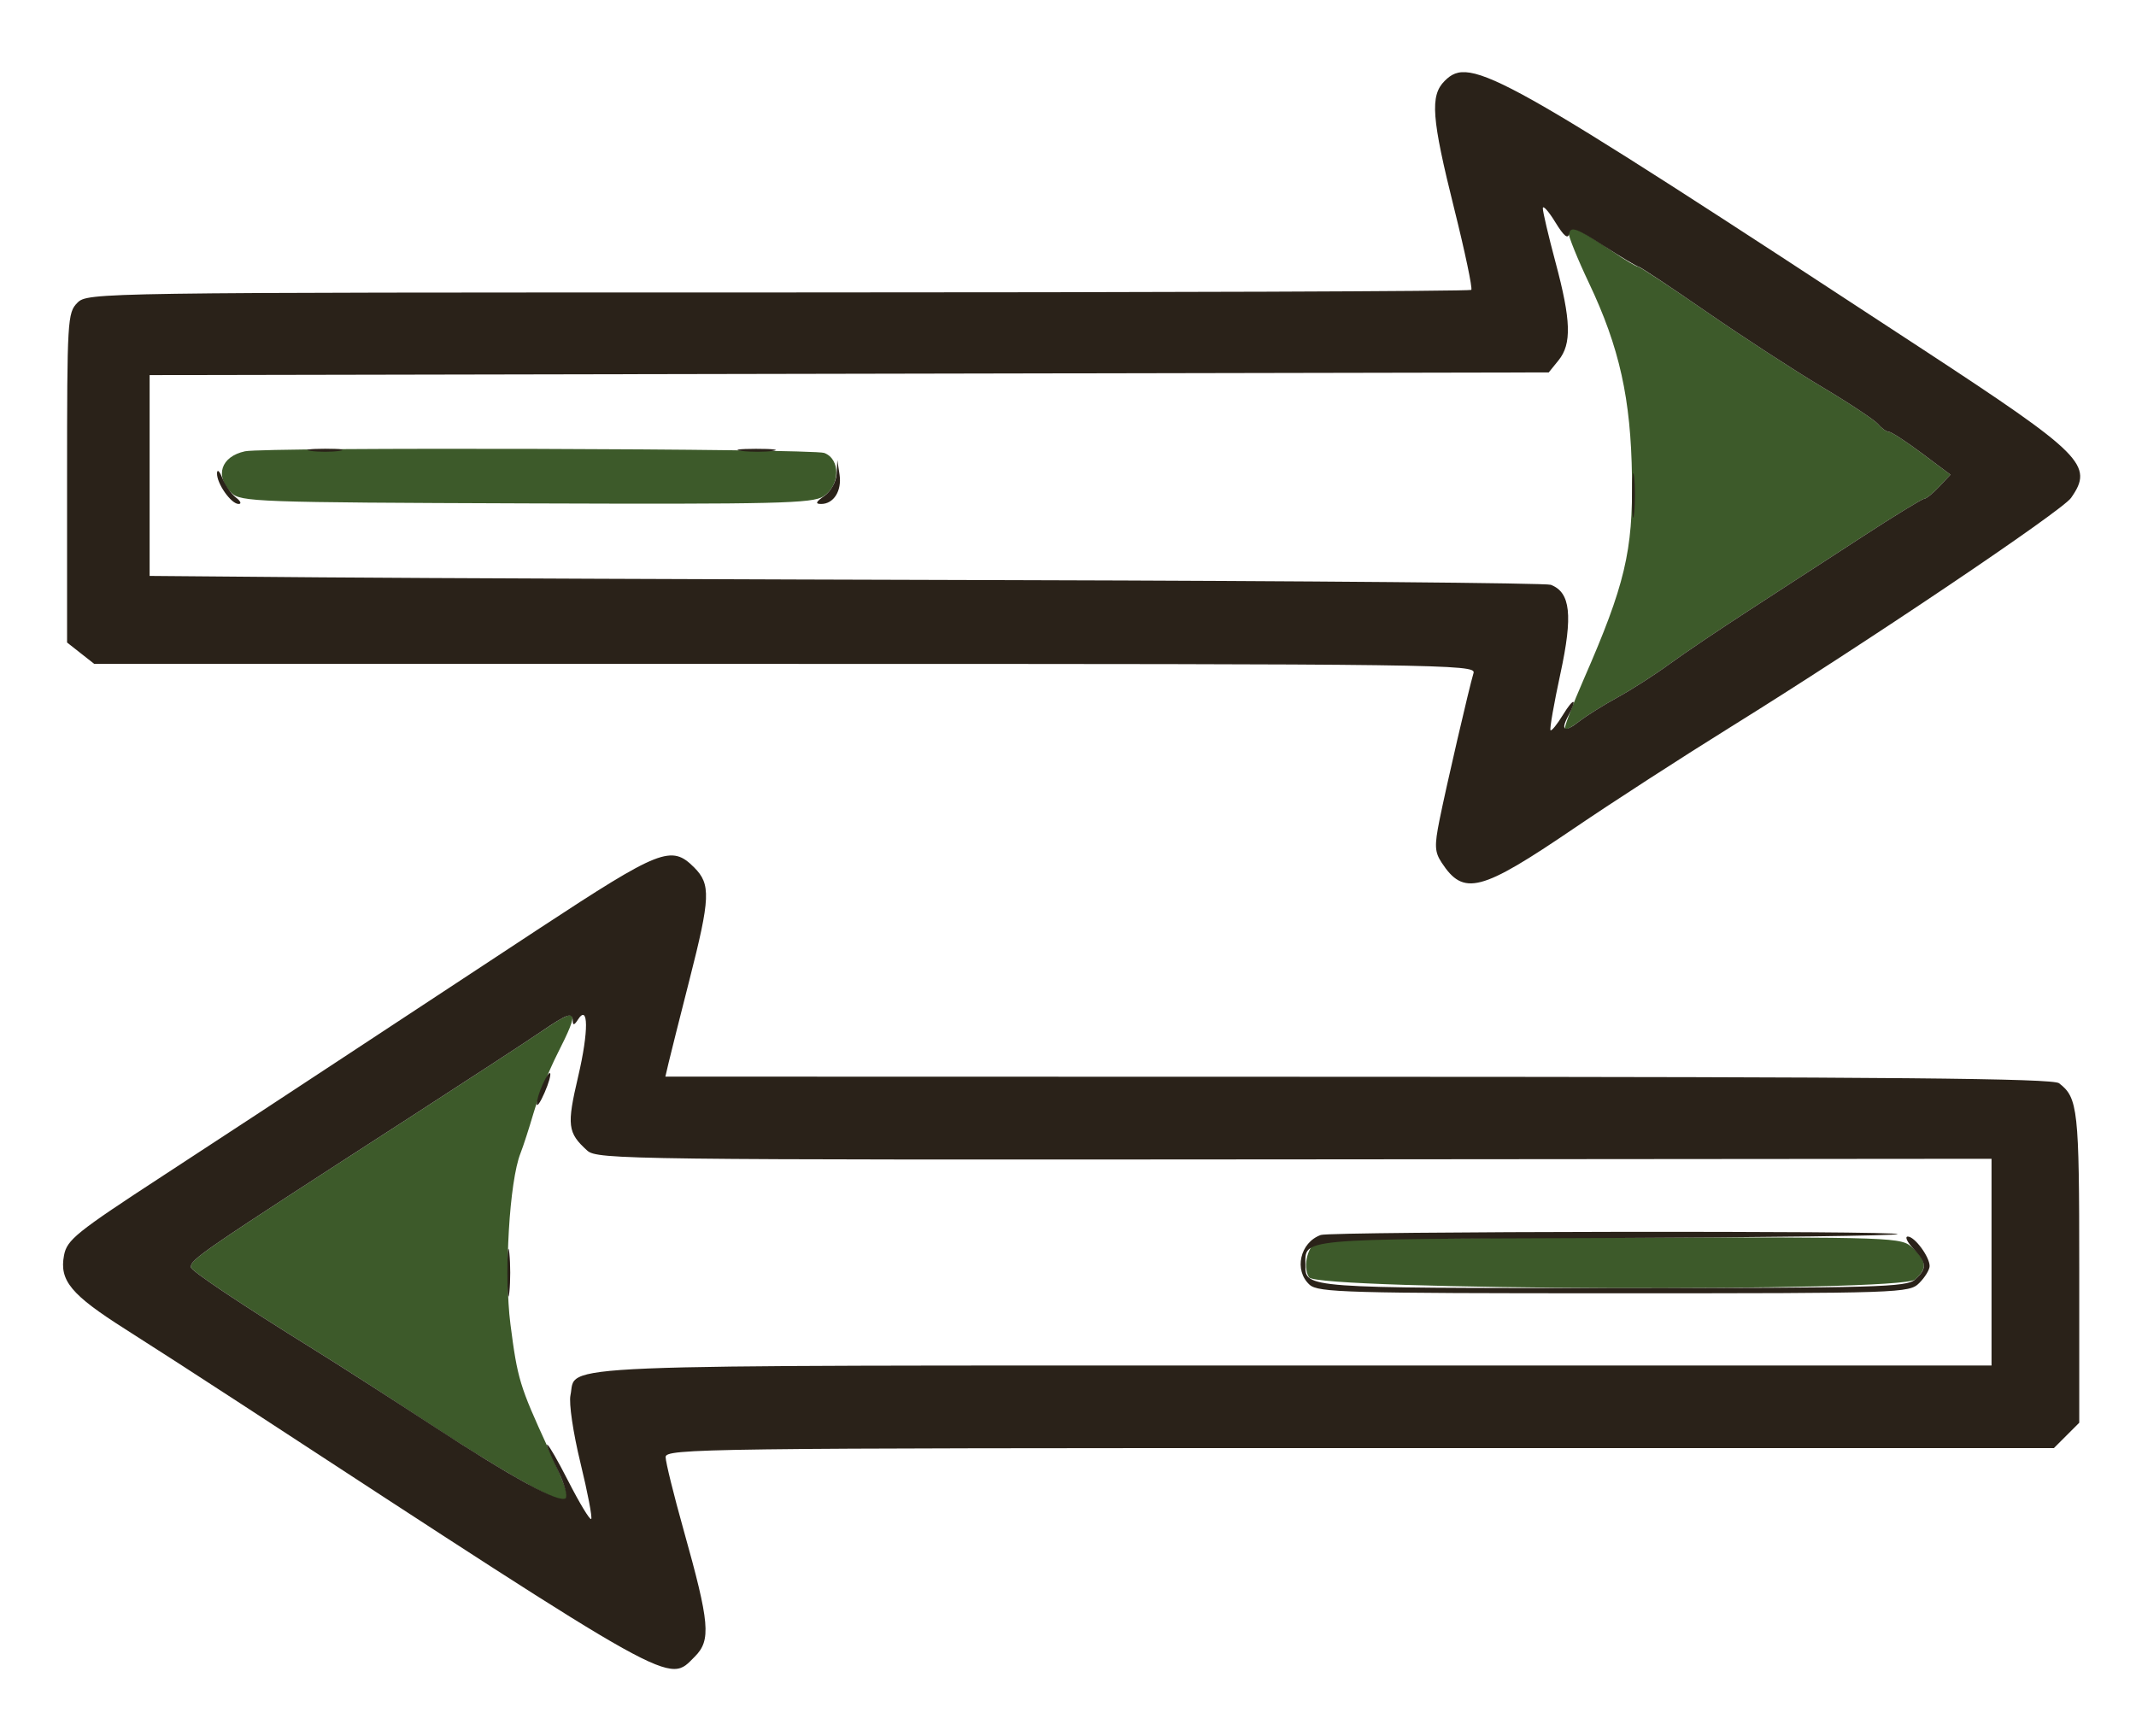
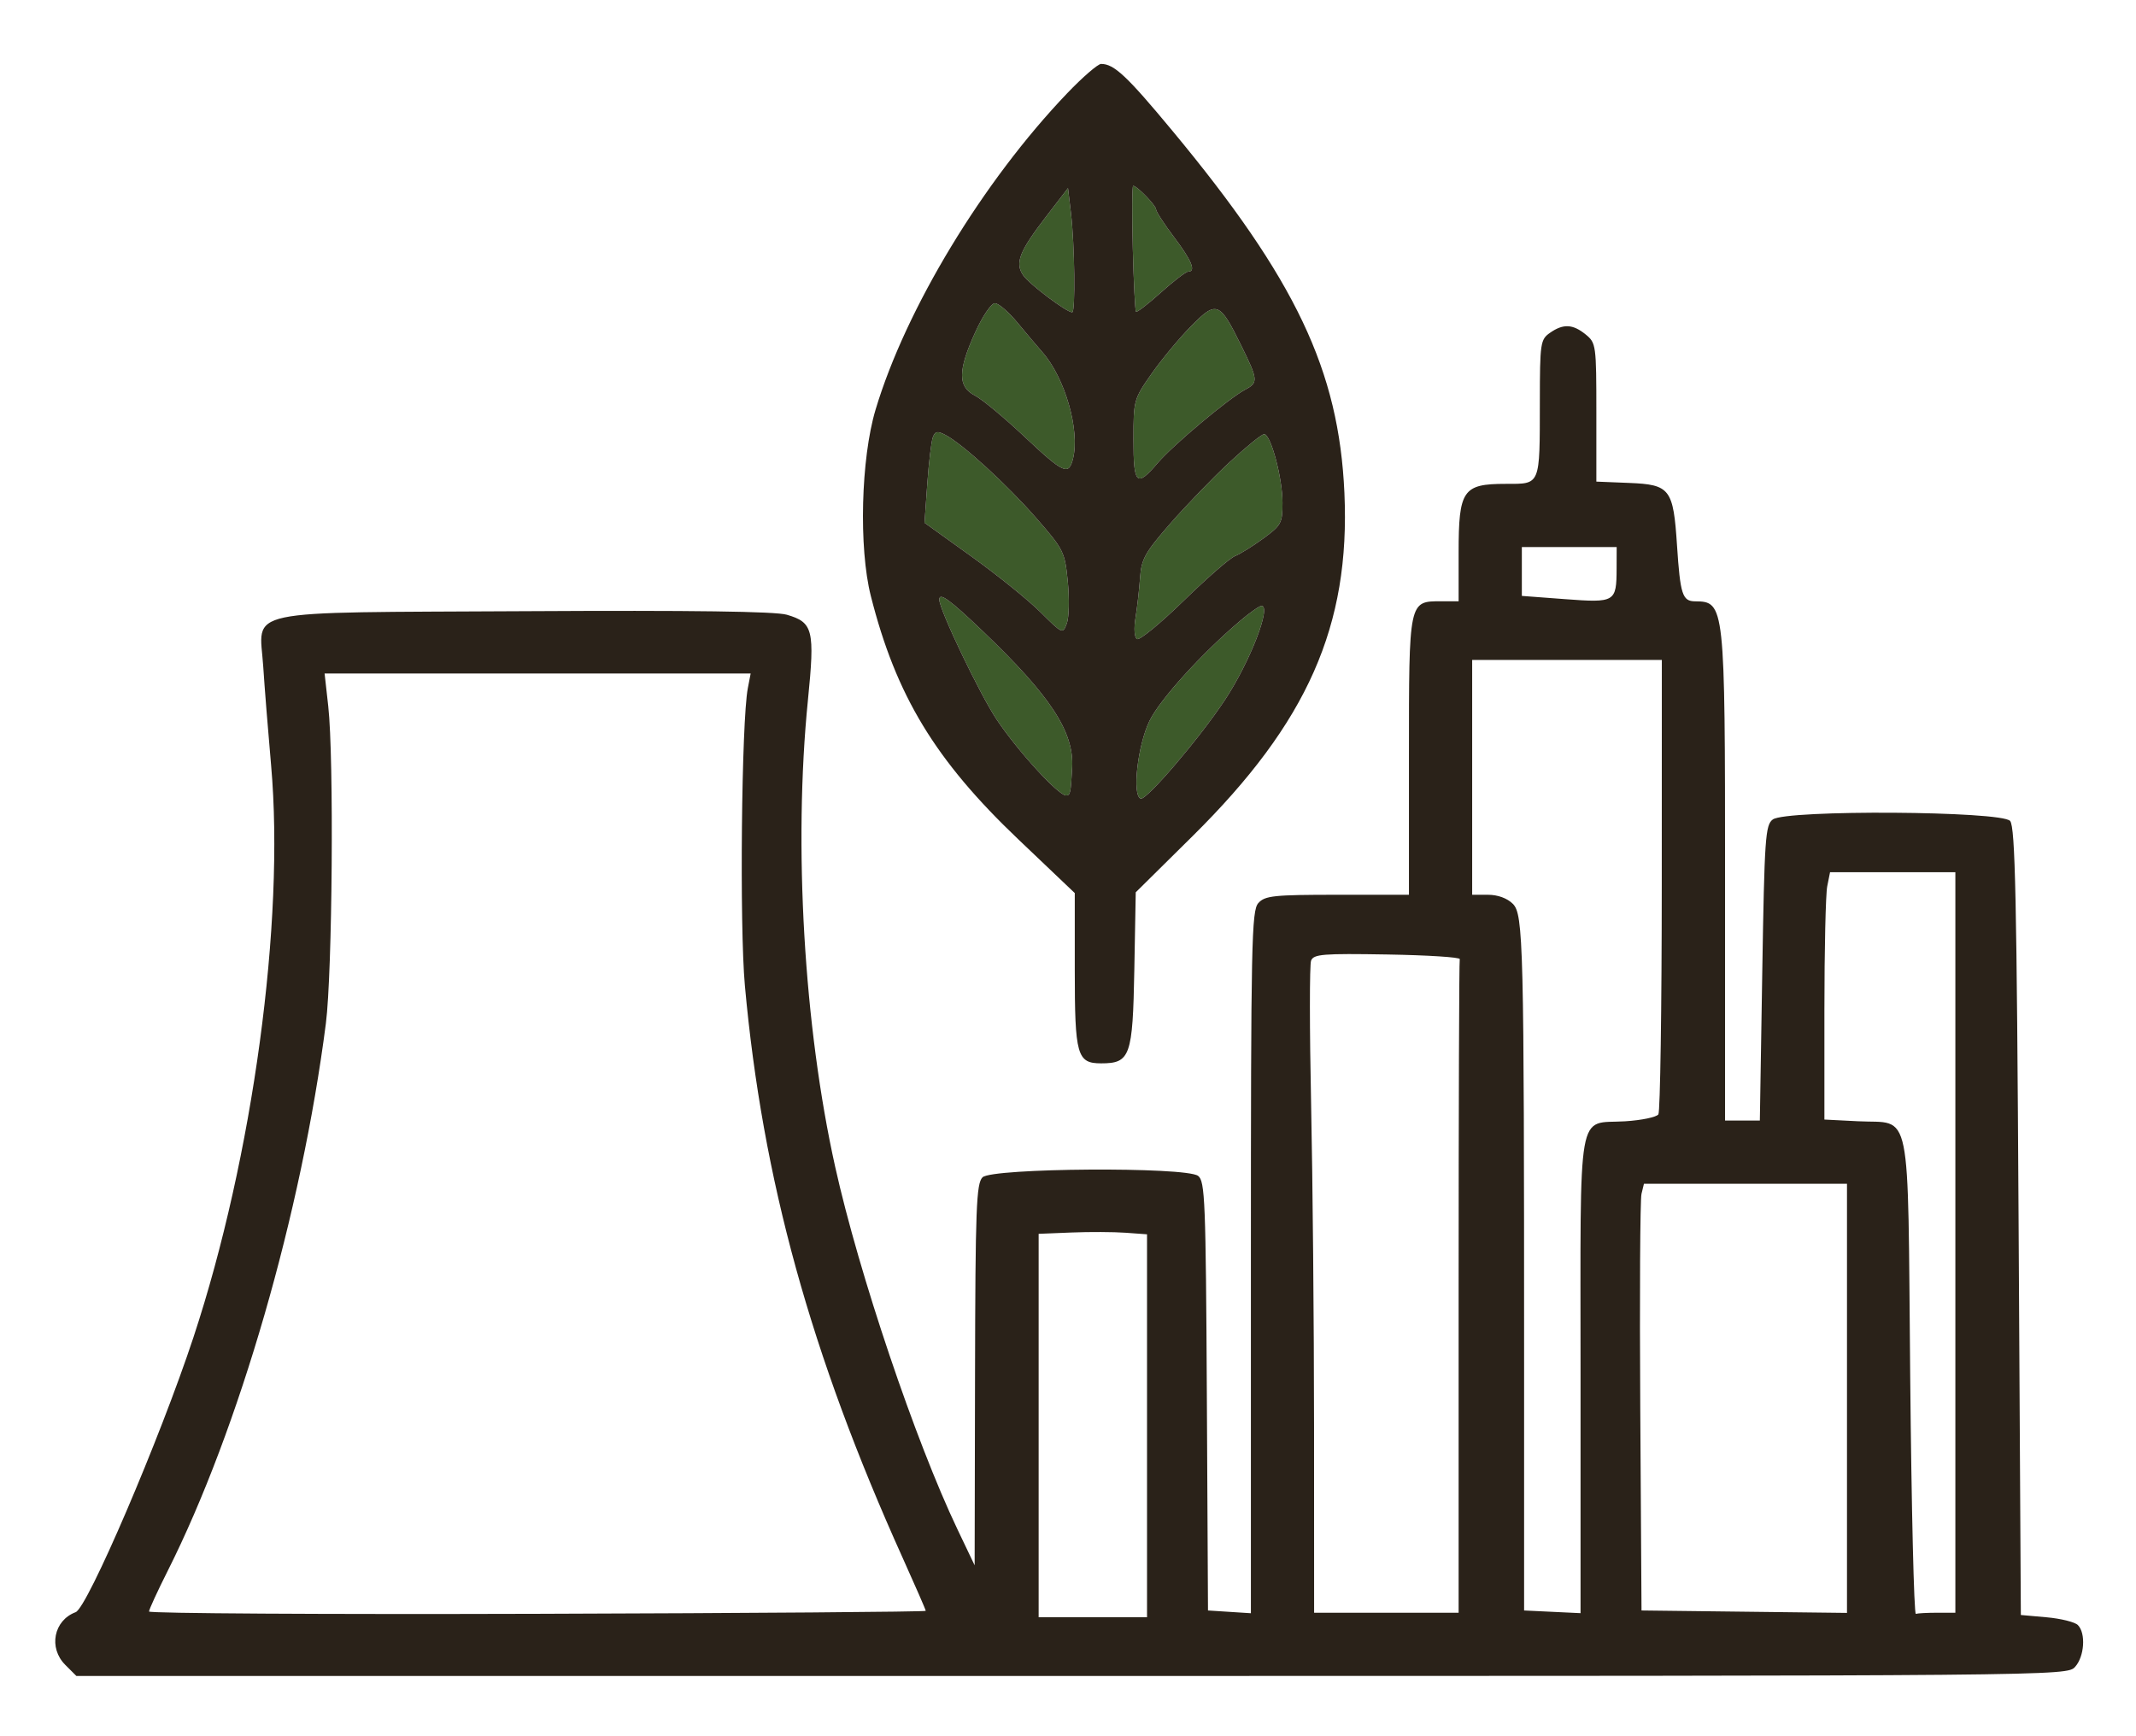
- <svg xmlns="http://www.w3.org/2000/svg" viewBox="0 0 414 333" width="48" height="39">
-   <path d="M 304 43.369 C 304 44.160, 305.784 48.564, 307.964 53.154 C 313.890 65.632, 316.103 75.601, 316.310 90.754 C 316.506 105.127, 314.931 111.749, 307.007 129.871 C 304.753 135.026, 303.086 139.419, 303.302 139.635 C 303.518 139.851, 304.784 139.171, 306.116 138.123 C 307.448 137.076, 310.779 134.988, 313.519 133.484 C 316.258 131.981, 320.750 129.100, 323.500 127.082 C 326.250 125.064, 333.225 120.353, 339 116.614 C 344.775 112.874, 354.616 106.481, 360.868 102.407 C 367.121 98.333, 372.555 95, 372.944 95 C 373.333 95, 374.640 93.948, 375.849 92.661 L 378.046 90.322 372.482 86.161 C 369.421 83.873, 366.541 82, 366.081 82 C 365.621 82, 364.703 81.347, 364.040 80.548 C 363.377 79.749, 358.484 76.502, 353.167 73.331 C 347.850 70.160, 337.785 63.613, 330.800 58.783 C 323.815 53.952, 317.821 50, 317.480 50 C 317.139 50, 314.979 48.717, 312.680 47.148 C 305.863 42.497, 304 41.686, 304 43.369 M 47.500 85.786 C 42.816 86.791, 41.571 90.571, 44.846 93.846 C 46.592 95.592, 49.706 95.703, 101.958 95.888 C 150.639 96.061, 157.507 95.898, 159.611 94.519 C 162.856 92.393, 162.940 87.303, 159.750 86.107 C 157.515 85.269, 51.327 84.966, 47.500 85.786 M 104.830 198.311 C 102.262 200.065, 91.109 207.350, 80.046 214.500 C 38.310 241.474, 37 242.371, 37 243.955 C 37 244.632, 46.707 251.119, 61 259.993 C 65.675 262.895, 75.350 269.115, 82.500 273.813 C 96.006 282.689, 106.972 289, 108.888 289 C 110.603 289, 110.290 287.829, 106.167 278.849 C 100.715 266.975, 100.295 265.590, 98.931 254.977 C 97.675 245.207, 98.732 227.269, 100.883 221.855 C 101.398 220.560, 102.544 217.025, 103.430 214 C 104.317 210.975, 106.383 205.849, 108.021 202.609 C 112.482 193.788, 112.136 193.322, 104.830 198.311 M 255.751 238.709 C 253.608 239.245, 252.338 243.727, 253.712 245.905 C 255.280 248.392, 368.448 248.810, 371.179 246.338 C 373.574 244.171, 373.476 242.796, 370.744 240.229 C 368.500 238.121, 368.208 238.110, 312.994 238.191 C 282.472 238.235, 256.713 238.468, 255.751 238.709" fill="#3d5a2a" fill-rule="evenodd" />
-   <path d="M 280 14 C 277.139 16.861, 277.461 21.163, 281.852 38.754 C 283.946 47.143, 285.436 54.231, 285.163 54.504 C 284.890 54.777, 224.442 55, 150.833 55 C 18.333 55, 16.980 55.020, 15 57 C 13.084 58.916, 13 60.333, 13 90.927 L 13 122.855 15.635 124.927 L 18.270 127 152.202 127 C 279.292 127, 286.108 127.089, 285.606 128.750 C 284.756 131.560, 280.263 150.973, 278.997 157.301 C 278.008 162.247, 278.070 163.458, 279.418 165.516 C 283.695 172.043, 286.949 171.197, 305.133 158.834 C 312.485 153.835, 326.150 144.995, 335.500 139.188 C 361.435 123.081, 399.620 97.381, 401.407 94.829 C 405.858 88.475, 403.860 86.472, 372.676 66.031 C 290.006 11.842, 284.980 9.020, 280 14 M 299.031 38.678 C 299.014 39.326, 300.124 44.051, 301.497 49.178 C 304.507 60.411, 304.649 64.977, 302.088 68.139 L 300.177 70.500 164.588 70.761 L 29 71.021 29 90.484 L 29 109.947 62.250 110.224 C 80.538 110.377, 141.271 110.621, 197.213 110.768 C 253.154 110.914, 299.667 111.319, 300.574 111.667 C 304.404 113.137, 304.885 117.561, 302.441 128.876 C 301.182 134.710, 300.318 139.651, 300.522 139.855 C 300.725 140.059, 301.815 138.712, 302.942 136.863 C 305.068 133.376, 305.821 133.598, 303.919 137.151 C 302.405 139.980, 303.270 140.362, 306.116 138.123 C 307.448 137.076, 310.779 134.988, 313.519 133.484 C 316.258 131.981, 320.750 129.100, 323.500 127.082 C 326.250 125.064, 333.225 120.353, 339 116.614 C 344.775 112.874, 354.616 106.481, 360.868 102.407 C 367.121 98.333, 372.555 95, 372.944 95 C 373.333 95, 374.640 93.948, 375.849 92.661 L 378.046 90.322 372.482 86.161 C 369.421 83.873, 366.541 82, 366.081 82 C 365.621 82, 364.703 81.347, 364.040 80.548 C 363.377 79.749, 358.484 76.502, 353.167 73.331 C 347.850 70.160, 337.785 63.613, 330.800 58.783 C 323.815 53.952, 317.867 50, 317.583 50 C 317.300 50, 314.240 48.170, 310.784 45.933 C 305.564 42.555, 304.442 42.150, 304.155 43.546 C 303.907 44.753, 303.143 44.140, 301.436 41.363 C 300.131 39.238, 299.048 38.030, 299.031 38.678 M 60.250 85.716 C 61.763 85.945, 64.237 85.945, 65.750 85.716 C 67.263 85.487, 66.025 85.300, 63 85.300 C 59.975 85.300, 58.737 85.487, 60.250 85.716 M 143.768 85.725 C 145.565 85.947, 148.265 85.943, 149.768 85.715 C 151.271 85.486, 149.800 85.304, 146.500 85.310 C 143.200 85.315, 141.971 85.502, 143.768 85.725 M 162.150 90.193 C 162.065 91.717, 161.035 93.562, 159.777 94.443 C 158.110 95.611, 157.955 96, 159.155 96 C 161.590 96, 163.193 93.443, 162.722 90.310 L 162.300 87.500 162.150 90.193 M 316.328 94.500 C 316.333 98.350, 316.513 99.802, 316.730 97.728 C 316.946 95.653, 316.943 92.503, 316.722 90.728 C 316.501 88.952, 316.324 90.650, 316.328 94.500 M 42.063 90.027 C 41.981 92.004, 44.781 96, 46.248 96 C 46.872 96, 46.638 95.438, 45.729 94.750 C 44.820 94.063, 43.637 92.375, 43.101 91 C 42.565 89.625, 42.098 89.187, 42.063 90.027 M 104.587 178.250 C 92.651 186.088, 75.599 197.310, 66.693 203.188 C 57.787 209.066, 42.069 219.375, 31.766 226.097 C 14.717 237.218, 12.975 238.619, 12.403 241.663 C 11.488 246.544, 13.764 249.277, 24.324 255.976 C 29.371 259.177, 39.350 265.617, 46.500 270.287 C 131.991 326.123, 129.408 324.683, 134.665 319.426 C 137.857 316.234, 137.567 312.955, 132.492 294.869 C 130.583 288.066, 129.016 281.712, 129.011 280.750 C 129.001 279.092, 136.070 279, 263.545 279 L 398.091 279 400.545 276.545 L 403 274.091 403 243.980 C 403 213.328, 402.756 211.099, 399.087 208.282 C 397.858 207.339, 367.201 207.056, 263.231 207.032 L 128.962 207 129.606 204.250 C 129.960 202.738, 131.769 195.545, 133.625 188.266 C 137.690 172.325, 137.801 169.710, 134.545 166.455 C 130.127 162.036, 128.009 162.870, 104.587 178.250 M 104.830 198.311 C 102.262 200.065, 91.109 207.350, 80.046 214.500 C 38.310 241.474, 37 242.371, 37 243.955 C 37 244.632, 46.715 251.125, 61 259.992 C 65.675 262.895, 75.800 269.389, 83.500 274.424 C 99.336 284.779, 108.530 289.803, 109.629 288.704 C 110.041 288.293, 109.392 285.929, 108.189 283.451 C 104.392 275.637, 105.918 277.144, 110.114 285.353 C 112.321 289.672, 114.333 293, 114.584 292.749 C 114.835 292.498, 113.901 287.615, 112.509 281.897 C 111.079 276.021, 110.235 270.305, 110.568 268.751 C 111.885 262.620, 102.624 263, 250.723 263 L 386 263 386 242.964 L 386 222.927 250.915 223.041 C 121.693 223.150, 115.742 223.076, 113.822 221.339 C 110.004 217.883, 109.830 216.470, 112.061 206.969 C 114.124 198.181, 114.074 192.687, 111.962 196.028 C 111.332 197.024, 111.026 197.096, 111.015 196.250 C 110.993 194.435, 110.042 194.752, 104.830 198.311 M 105.162 208.543 C 104.523 209.946, 104.018 211.635, 104.039 212.297 C 104.061 212.959, 104.743 211.969, 105.554 210.099 C 107.263 206.161, 106.902 204.726, 105.162 208.543 M 256 237.694 C 251.963 239.137, 250.745 244.554, 253.829 247.345 C 255.486 248.844, 261.034 249, 312.829 249 C 368.667 249, 370.047 248.953, 372 247 C 373.100 245.900, 374 244.425, 374 243.723 C 374 241.916, 371.104 238, 369.769 238 C 369.154 238, 369.630 239.042, 370.826 240.314 C 373.472 243.132, 373.537 244.204, 371.188 246.330 C 369.553 247.809, 363.803 247.971, 312.537 247.983 C 253.076 247.996, 252.984 247.989, 253.015 243.628 C 253.054 238.282, 250.498 238.517, 311.096 238.284 C 341.988 238.166, 367.505 237.828, 367.799 237.534 C 368.498 236.836, 257.960 236.993, 256 237.694 M 98.336 245 C 98.336 249.125, 98.513 250.813, 98.728 248.750 C 98.944 246.688, 98.944 243.313, 98.728 241.250 C 98.513 239.188, 98.336 240.875, 98.336 245" fill="#2a2219" fill-rule="evenodd" />
+ <svg xmlns="http://www.w3.org/2000/svg" viewBox="0 0 473 380" width="48" height="39">
+   <path d="M 250.847 52.749 C 251.038 60.312, 251.358 66.670, 251.558 66.878 C 251.758 67.085, 254.238 65.173, 257.069 62.628 C 259.900 60.082, 262.618 58, 263.108 58 C 264.904 58, 263.908 55.560, 260 50.384 C 257.800 47.470, 256 44.695, 256 44.217 C 256 43.356, 251.772 39.001, 250.936 38.999 C 250.696 38.999, 250.656 45.187, 250.847 52.749 M 231.758 45.663 C 225.676 53.569, 224.687 56.108, 226.615 58.861 C 228 60.839, 236.188 67, 237.430 67 C 238.175 67, 237.985 52.046, 237.151 45 L 236.500 39.500 231.758 45.663 M 215.937 71.478 C 212.095 79.952, 212.079 83.473, 215.876 85.436 C 217.458 86.254, 222.359 90.316, 226.766 94.462 C 235.561 102.736, 236.652 103.234, 237.610 99.416 C 239.181 93.160, 235.849 81.547, 230.854 75.864 C 229.712 74.564, 227.198 71.588, 225.268 69.250 C 223.338 66.912, 221.110 65, 220.317 65 C 219.511 65, 217.578 67.859, 215.937 71.478 M 263.746 70.090 C 261.132 72.748, 257.194 77.489, 254.996 80.627 C 251.067 86.236, 251 86.479, 251 95.166 C 251 105.216, 251.677 105.871, 256.377 100.368 C 259.749 96.421, 272.127 86.040, 275.750 84.121 C 278.656 82.582, 278.602 81.968, 274.890 74.428 C 270.050 64.596, 269.400 64.343, 263.746 70.090 M 206.579 94.654 C 206.238 95.543, 205.682 100.173, 205.343 104.943 L 204.728 113.615 215.093 121.058 C 220.794 125.151, 227.682 130.708, 230.399 133.406 C 235.302 138.274, 235.347 138.294, 236.239 135.906 C 236.733 134.583, 236.832 130.420, 236.458 126.655 C 235.801 120.038, 235.566 119.567, 229.460 112.565 C 222.994 105.151, 213.192 96.183, 209.350 94.166 C 207.601 93.247, 207.084 93.339, 206.579 94.654 M 272.230 100.250 C 268.534 103.688, 262.648 109.782, 259.149 113.793 C 253.546 120.216, 252.748 121.647, 252.456 125.793 C 252.274 128.382, 251.824 132.356, 251.455 134.624 C 251.061 137.049, 251.196 139.003, 251.783 139.366 C 252.333 139.706, 256.987 135.886, 262.125 130.878 C 267.263 125.870, 272.375 121.419, 273.484 120.986 C 274.593 120.553, 277.413 118.801, 279.750 117.093 C 283.731 114.184, 284 113.683, 284 109.175 C 284 103.676, 281.409 94, 279.936 94 C 279.393 94, 275.926 96.813, 272.230 100.250 M 208 130.629 C 208 132.866, 216.996 151.665, 220.740 157.248 C 225.378 164.168, 234.368 174, 236.055 174 C 237.014 174, 237.115 173.539, 237.423 167.750 C 237.840 159.936, 232.614 151.962, 217.760 137.750 C 210.330 130.641, 208 128.941, 208 130.629 M 274.690 135.276 C 266.151 142.501, 256.820 152.794, 254.543 157.500 C 251.909 162.946, 250.657 174.047, 252.603 174.699 C 253.871 175.124, 265.726 161.230, 271.266 152.826 C 276.815 144.407, 281.644 131.953, 279.329 132.026 C 278.873 132.041, 276.785 133.503, 274.690 135.276" fill="#3d5a2a" fill-rule="evenodd" />
+   <path d="M 236.334 18.484 C 217.663 38.001, 200.588 66.194, 193.885 88.575 C 190.641 99.406, 190.139 119.158, 192.836 129.825 C 198.418 151.898, 207.093 166.209, 225.520 183.746 L 238 195.623 238 212.620 C 238 231.576, 238.496 233.333, 243.846 233.333 C 250.284 233.333, 250.837 231.771, 251.187 212.630 L 251.500 195.456 264.118 182.978 C 289.546 157.831, 299.021 136.412, 297.711 107.032 C 296.501 79.870, 286.924 59.706, 259.599 26.784 C 249.534 14.656, 246.701 12, 243.834 12 C 243.121 12, 239.746 14.918, 236.334 18.484 M 250.847 52.749 C 251.038 60.312, 251.358 66.670, 251.558 66.878 C 251.758 67.085, 254.238 65.173, 257.069 62.628 C 259.900 60.082, 262.618 58, 263.108 58 C 264.904 58, 263.908 55.560, 260 50.384 C 257.800 47.470, 256 44.695, 256 44.217 C 256 43.356, 251.772 39.001, 250.936 38.999 C 250.696 38.999, 250.656 45.187, 250.847 52.749 M 231.758 45.663 C 225.676 53.569, 224.687 56.108, 226.615 58.861 C 228 60.839, 236.188 67, 237.430 67 C 238.175 67, 237.985 52.046, 237.151 45 L 236.500 39.500 231.758 45.663 M 215.937 71.478 C 212.095 79.952, 212.079 83.473, 215.876 85.436 C 217.458 86.254, 222.359 90.316, 226.766 94.462 C 235.561 102.736, 236.652 103.234, 237.610 99.416 C 239.181 93.160, 235.849 81.547, 230.854 75.864 C 229.712 74.564, 227.198 71.588, 225.268 69.250 C 223.338 66.912, 221.110 65, 220.317 65 C 219.511 65, 217.578 67.859, 215.937 71.478 M 263.746 70.090 C 261.132 72.748, 257.194 77.489, 254.996 80.627 C 251.067 86.236, 251 86.479, 251 95.166 C 251 105.216, 251.677 105.871, 256.377 100.368 C 259.749 96.421, 272.127 86.040, 275.750 84.121 C 278.656 82.582, 278.602 81.968, 274.890 74.428 C 270.050 64.596, 269.400 64.343, 263.746 70.090 M 343.223 71.557 C 341.111 73.036, 340.999 73.798, 340.986 86.807 C 340.968 105.558, 341.200 105, 333.422 105 C 323.934 105, 323 106.361, 323 120.189 L 323 131 319.155 131 C 311.943 131, 312 130.728, 312 165.329 L 312 196 296.155 196 C 282.075 196, 280.126 196.204, 278.655 197.829 C 277.145 199.497, 277 206.462, 277 277.384 L 277 355.110 272.250 354.805 L 267.500 354.500 267.247 307 C 267.017 263.760, 266.843 259.388, 265.306 258.250 C 262.542 256.203, 219.651 256.492, 217.571 258.571 C 216.195 259.947, 215.989 265.387, 215.913 302.321 L 215.826 344.500 212.009 336.500 C 202.737 317.067, 190.215 279.943, 184.948 256.267 C 178.023 225.136, 175.681 185.089, 178.905 152.933 C 180.470 137.335, 180.062 135.681, 174.234 133.982 C 171.686 133.239, 153.295 132.990, 116.354 133.197 C 52.241 133.556, 57.456 132.451, 58.294 145.500 C 58.576 149.900, 59.360 159.736, 60.036 167.358 C 63.097 201.890, 56.007 254.107, 42.840 294 C 35.428 316.456, 19.386 353.889, 16.752 354.875 C 11.886 356.696, 10.688 362.779, 14.455 366.545 L 16.909 369 237.300 369 C 456.891 369, 457.697 368.993, 459.512 366.987 C 461.585 364.697, 461.927 359.527, 460.125 357.725 C 459.461 357.061, 456.348 356.288, 453.209 356.009 L 447.500 355.500 447 268.403 C 446.588 196.601, 446.259 181.016, 445.128 179.653 C 443.285 177.434, 395.570 177.131, 392.577 179.320 C 390.919 180.532, 390.727 183.326, 390.237 213.320 L 389.704 246 385.852 246 L 382 246 382 192.065 C 382 131.649, 381.936 131.062, 375.357 131.015 C 372.555 130.995, 372.076 129.509, 371.361 118.615 C 370.539 106.088, 369.828 105.161, 360.756 104.794 L 353.500 104.500 353.500 89.169 C 353.500 74.267, 353.434 73.785, 351.139 71.919 C 348.278 69.593, 346.164 69.496, 343.223 71.557 M 206.579 94.654 C 206.238 95.543, 205.682 100.173, 205.343 104.943 L 204.728 113.615 215.093 121.058 C 220.794 125.151, 227.682 130.708, 230.399 133.406 C 235.302 138.274, 235.347 138.294, 236.239 135.906 C 236.733 134.583, 236.832 130.420, 236.458 126.655 C 235.801 120.038, 235.566 119.567, 229.460 112.565 C 222.994 105.151, 213.192 96.183, 209.350 94.166 C 207.601 93.247, 207.084 93.339, 206.579 94.654 M 272.230 100.250 C 268.534 103.688, 262.648 109.782, 259.149 113.793 C 253.546 120.216, 252.748 121.647, 252.456 125.793 C 252.274 128.382, 251.824 132.356, 251.455 134.624 C 251.061 137.049, 251.196 139.003, 251.783 139.366 C 252.333 139.706, 256.987 135.886, 262.125 130.878 C 267.263 125.870, 272.375 121.419, 273.484 120.986 C 274.593 120.553, 277.413 118.801, 279.750 117.093 C 283.731 114.184, 284 113.683, 284 109.175 C 284 103.676, 281.409 94, 279.936 94 C 279.393 94, 275.926 96.813, 272.230 100.250 M 337 124.407 L 337 129.813 346.612 130.534 C 357.668 131.363, 357.961 131.188, 357.985 123.750 L 358 119 347.500 119 L 337 119 337 124.407 M 208 130.629 C 208 132.866, 216.996 151.665, 220.740 157.248 C 225.378 164.168, 234.368 174, 236.055 174 C 237.014 174, 237.115 173.539, 237.423 167.750 C 237.840 159.936, 232.614 151.962, 217.760 137.750 C 210.330 130.641, 208 128.941, 208 130.629 M 274.690 135.276 C 266.151 142.501, 256.820 152.794, 254.543 157.500 C 251.909 162.946, 250.657 174.047, 252.603 174.699 C 253.871 175.124, 265.726 161.230, 271.266 152.826 C 276.815 144.407, 281.644 131.953, 279.329 132.026 C 278.873 132.041, 276.785 133.503, 274.690 135.276 M 326 170 L 326 196 329.500 196 C 331.667 196, 333.762 196.762, 335 198 C 337.346 200.346, 337.500 206.601, 337.500 299.500 L 337.500 354.500 343.750 354.798 L 350 355.095 350 302.170 C 350 241.635, 349.084 246.839, 359.855 246.166 C 363.510 245.938, 366.831 245.245, 367.235 244.626 C 367.639 244.007, 367.976 221.113, 367.985 193.750 L 368 144 347 144 L 326 144 326 170 M 72.689 154.250 C 73.966 165.664, 73.608 213.246, 72.162 224.500 C 66.776 266.411, 52.939 314.299, 37.132 345.738 C 34.859 350.258, 33 354.303, 33 354.728 C 33 355.153, 71.700 355.383, 119 355.239 C 166.300 355.095, 205 354.798, 205 354.579 C 205 354.359, 202.705 349.093, 199.901 342.877 C 179.514 297.692, 168.834 258.958, 164.946 216.097 C 163.748 202.880, 164.198 157.512, 165.600 150.250 L 166.227 147 119.053 147 L 71.879 147 72.689 154.250 M 404.625 194.125 C 404.281 195.844, 404 208.170, 404 221.516 L 404 245.781 411.483 246.159 C 423.485 246.765, 422.419 241.525, 423 302.785 C 423.275 331.778, 423.837 355.387, 424.250 355.250 C 424.663 355.113, 426.800 355, 429 355 L 433 355 433 273 L 433 191 419.125 191 L 405.250 191 404.625 194.125 M 290.327 210.590 C 289.981 211.492, 289.984 225.790, 290.335 242.365 C 290.685 258.939, 290.978 291.063, 290.986 313.750 L 291 355 307 355 L 323 355 323 283 C 323 243.400, 323.113 210.662, 323.250 210.250 C 323.387 209.838, 316.178 209.376, 307.228 209.225 C 292.911 208.983, 290.881 209.147, 290.327 210.590 M 363.492 262.250 C 363.191 263.488, 363.070 284.750, 363.222 309.500 L 363.500 354.500 386.250 354.769 L 409 355.038 409 307.519 L 409 260 386.519 260 L 364.038 260 363.492 262.250 M 237.250 270.794 L 230 271.088 230 313.544 L 230 356 242 356 L 254 356 254 313.597 L 254 271.193 249.250 270.847 C 246.637 270.656, 241.238 270.632, 237.250 270.794" fill="#2a2219" fill-rule="evenodd" />
</svg>
